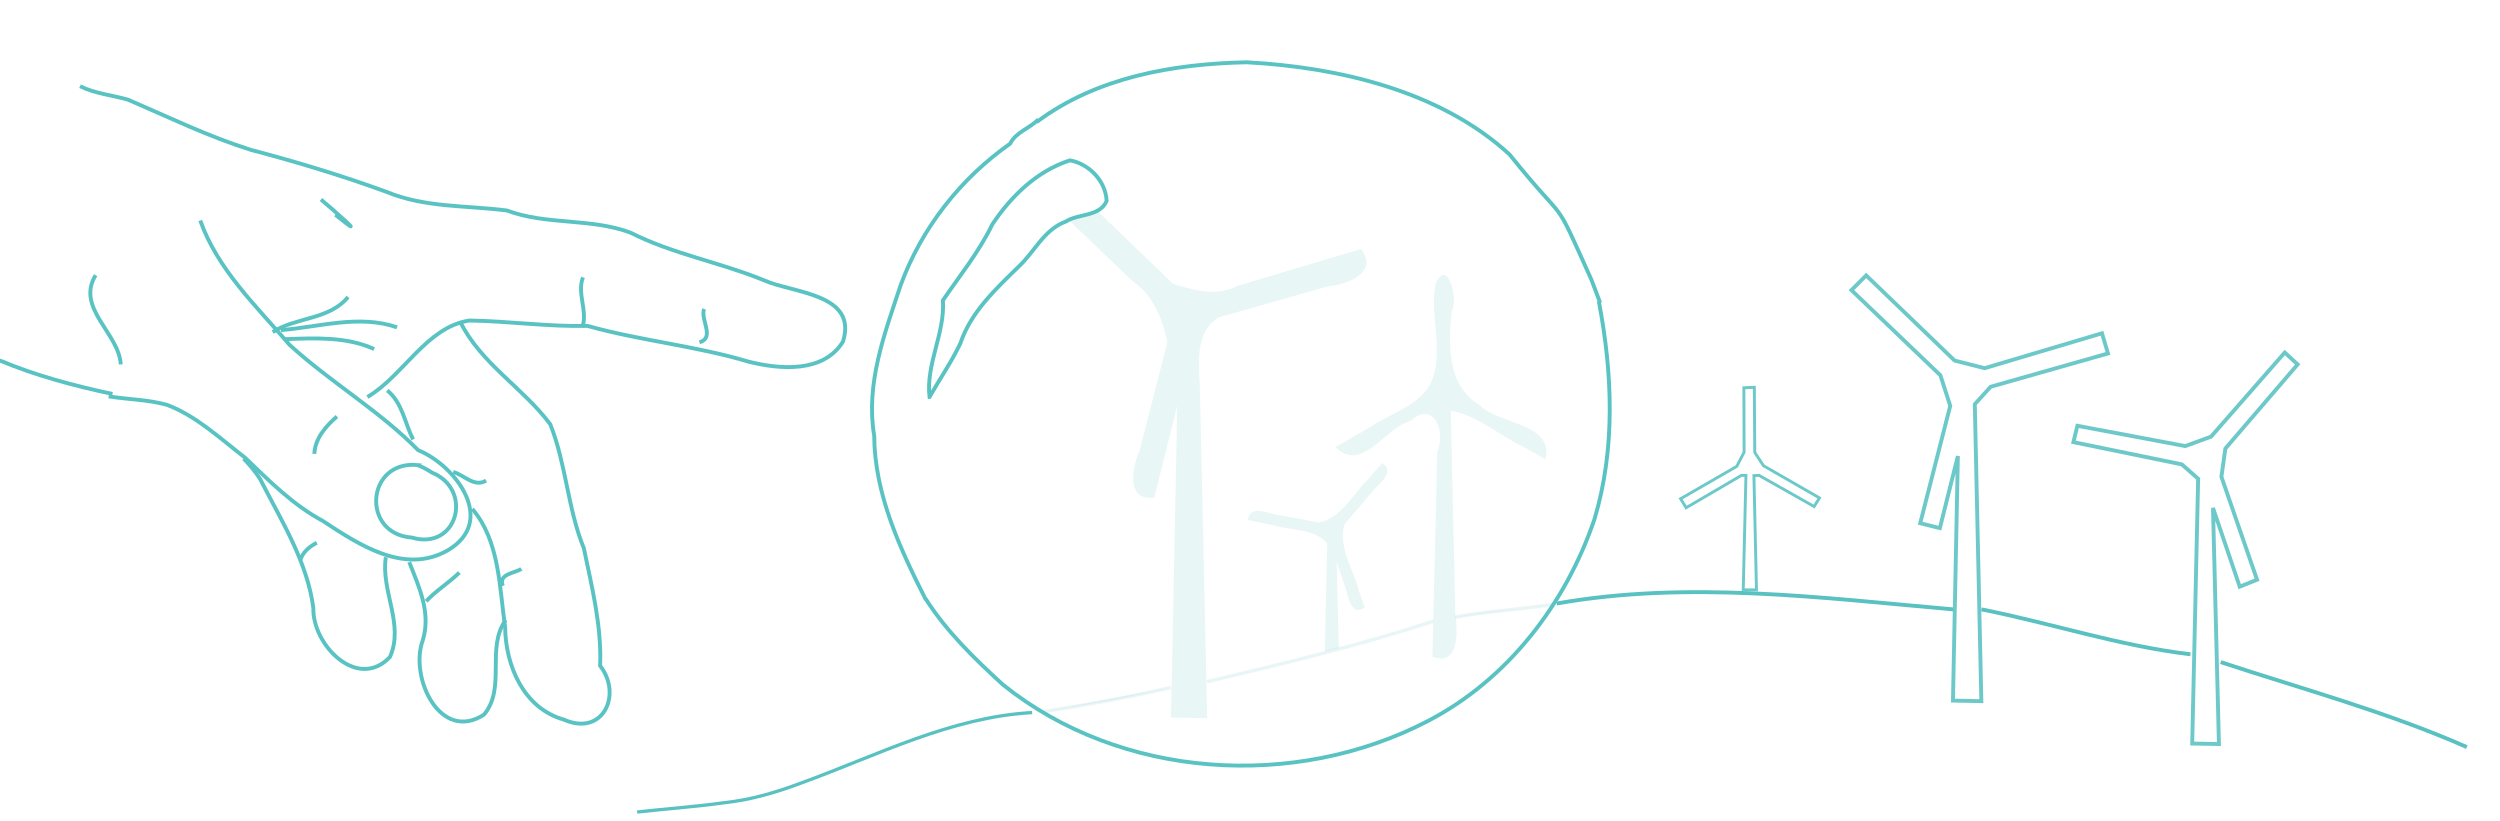
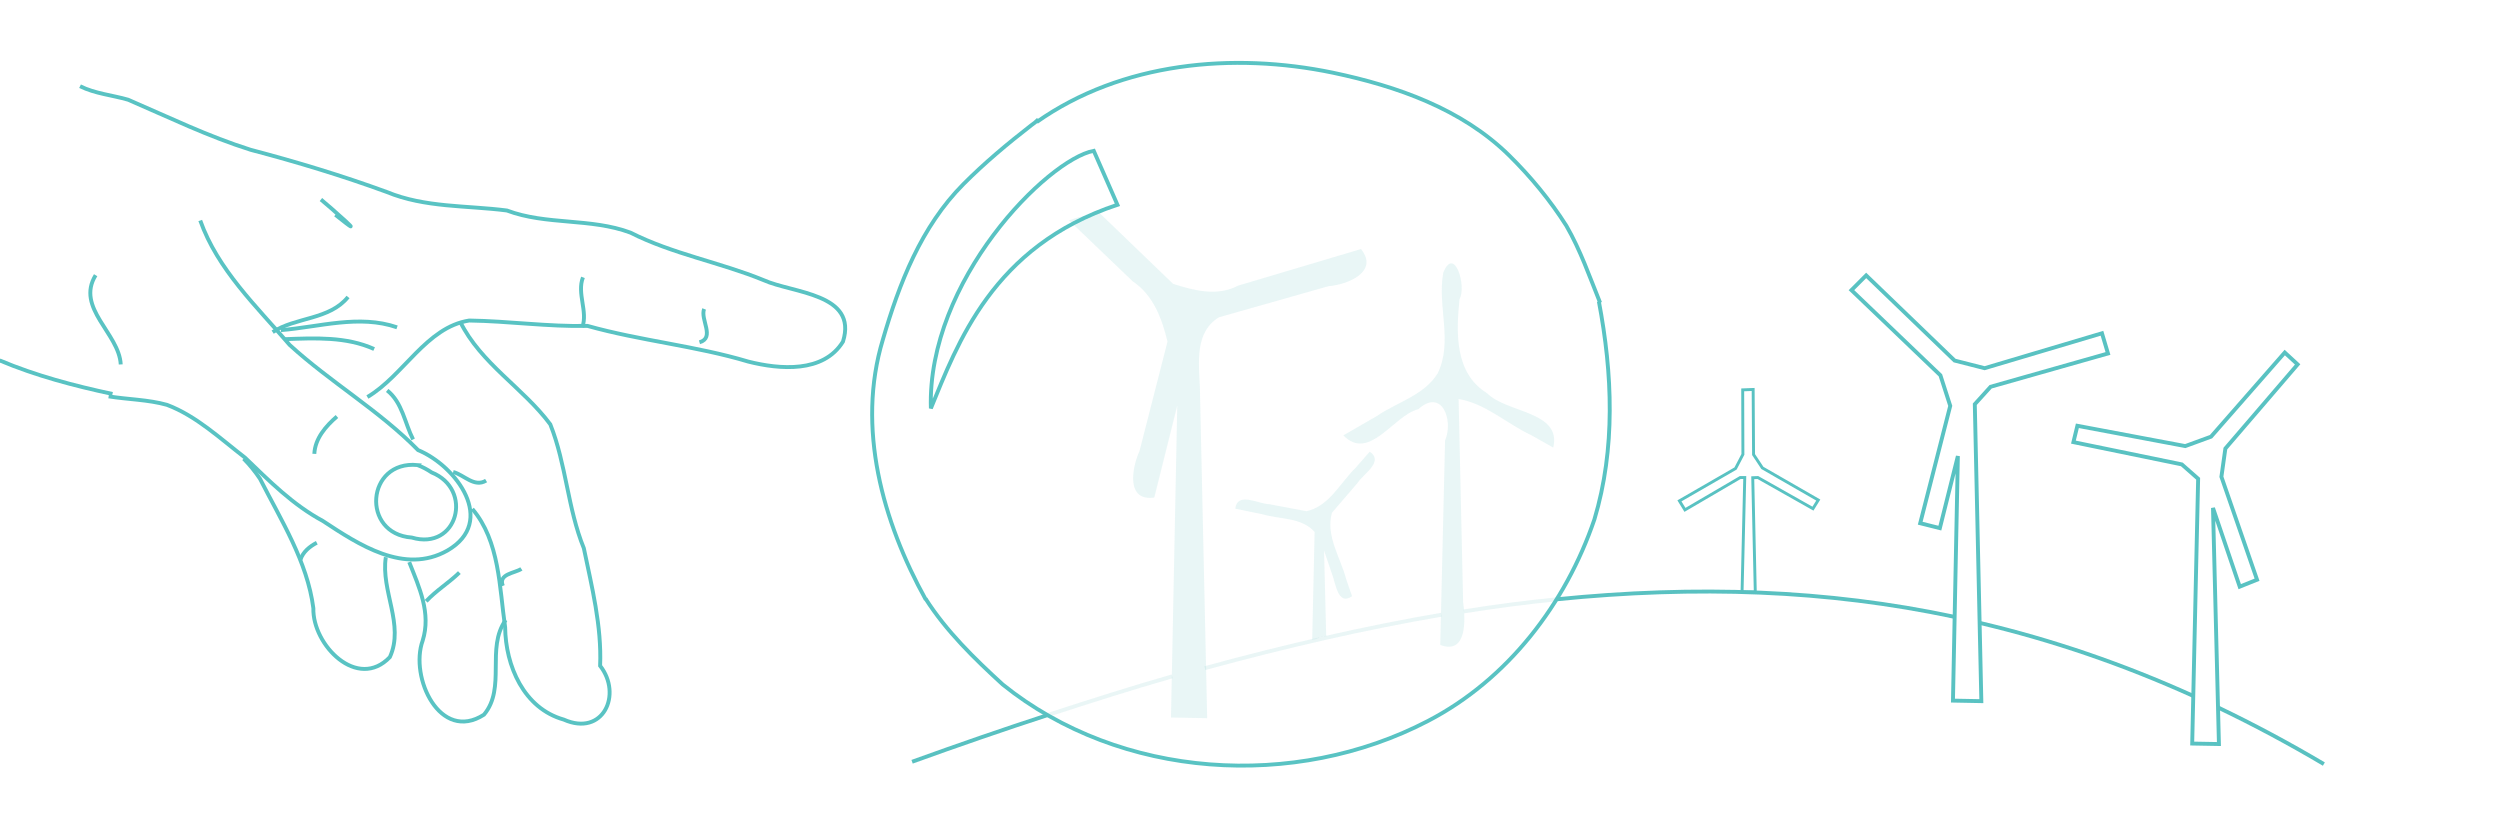
<svg xmlns="http://www.w3.org/2000/svg" viewBox="0 0 1280 420" height="420" width="1280" version="1.1" id="svg4190">
  <defs id="defs4194" />
  <g style="stroke-width:2;stroke-miterlimit:4;stroke-dasharray:none" id="g6251">
    <path style="fill:none;fill-rule:evenodd;stroke:#59c3c3;stroke-width:2;stroke-linecap:butt;stroke-linejoin:miter;stroke-opacity:1;stroke-miterlimit:4;stroke-dasharray:none" d="m 188.106,203.276 c 18.576,-10.986 30.134,-35.735 52.141,-39.169 20.187,0.288 40.415,3.227 60.526,2.746 27.147,7.623 55.373,10.197 82.367,18.286 16.053,4.045 38.498,5.974 48.468,-10.242 7.7,-24.719 -25.718,-24.724 -40.661,-31.474 -22.374,-9.153 -46.539,-13.361 -68.157,-24.316 -20.407,-7.6 -42.988,-3.724 -63.251,-11.327 -20.581,-2.651 -41.862,-1.383 -61.467,-9.468 C 175.185,89.947 151.9,82.898 128.36,76.709 106.763,69.924 86.31,59.982 65.635,51.069 57.44,48.691 48.712,47.975 40.983,44.135" id="path4222" />
    <path style="fill:none;fill-rule:evenodd;stroke:#59c3c3;stroke-width:2;stroke-linecap:butt;stroke-linejoin:miter;stroke-opacity:1;stroke-miterlimit:4;stroke-dasharray:none" d="m 235.606,164.698 c 10.549,21.415 32.328,33.959 46.148,52.572 8.145,20.451 8.875,43.034 17.169,63.428 4.1,19.818 9.185,39.783 8.339,60.182 11.522,14.75 1.478,36.471 -18.628,27.544 -20.498,-5.764 -29.791,-27.562 -30.005,-47.263 -2.96,-20.382 -2.782,-44.144 -16.793,-60.574" id="path4224" />
    <path style="fill:none;fill-rule:evenodd;stroke:#59c3c3;stroke-width:2;stroke-linecap:butt;stroke-linejoin:miter;stroke-opacity:1;stroke-miterlimit:4;stroke-dasharray:none" d="m 198.236,199.903 c 7.805,6.196 8.974,16.721 13.275,25.091" id="path4226" />
    <path style="fill:none;fill-rule:evenodd;stroke:#59c3c3;stroke-width:2;stroke-linecap:butt;stroke-linejoin:miter;stroke-opacity:1;stroke-miterlimit:4;stroke-dasharray:none" d="m 102.522,112.883 c 8.886,25.127 28.819,43.979 45.785,63.724 20.915,19.157 45.842,33.517 65.73,53.834 19.673,8.141 40.594,36.615 15.04,51.423 -22.078,12.527 -45.504,-3.107 -63.809,-15.158 -15.417,-8.301 -27.369,-20.438 -39.824,-32.402 -12.674,-9.743 -24.878,-21.328 -39.951,-27.02 -9.742,-2.714 -19.938,-2.739 -29.869,-4.345" id="path4228" />
    <path style="fill:none;fill-rule:evenodd;stroke:#59c3c3;stroke-width:2;stroke-linecap:butt;stroke-linejoin:miter;stroke-opacity:1;stroke-miterlimit:4;stroke-dasharray:none" d="m 213.799,238.104 c -26.284,-2.507 -29.125,35.203 -2.988,37.122 23.545,6.939 31.802,-24.694 10.171,-33.349 -2.245,-1.518 -4.657,-2.791 -7.184,-3.772 z" id="path4230" />
    <path style="fill:none;fill-rule:evenodd;stroke:#59c3c3;stroke-width:2;stroke-linecap:butt;stroke-linejoin:miter;stroke-opacity:1;stroke-miterlimit:4;stroke-dasharray:none" d="m 172.504,213.252 c -5.664,4.915 -11.206,11.237 -11.563,19.12" id="path4232" />
    <path style="fill:none;fill-rule:evenodd;stroke:#59c3c3;stroke-width:2;stroke-linecap:butt;stroke-linejoin:miter;stroke-opacity:1;stroke-miterlimit:4;stroke-dasharray:none" d="m 197.545,285.292 c -2.674,17.143 9.649,34.564 2.067,51.141 -16.502,17.349 -39.651,-6.122 -39.172,-25.023 -3.129,-24.044 -16.57,-45.078 -27.319,-66.275 -2.47,-3.675 -5.247,-7.153 -8.382,-10.285" id="path4234" />
    <path style="fill:none;fill-rule:evenodd;stroke:#59c3c3;stroke-width:2;stroke-linecap:butt;stroke-linejoin:miter;stroke-opacity:1;stroke-miterlimit:4;stroke-dasharray:none" d="m 258.898,317.445 c -10.238,14.411 0.412,34.734 -11.105,48.462 -22.48,14.472 -38.166,-19.065 -31.4,-37.865 4.446,-14.169 -1.779,-27.327 -6.871,-40.233" id="path4236" />
    <path style="fill:none;fill-rule:evenodd;stroke:#59c3c3;stroke-width:2;stroke-linecap:butt;stroke-linejoin:miter;stroke-opacity:1;stroke-miterlimit:4;stroke-dasharray:none" d="m 235.198,293.164 c -5.375,5.234 -11.885,9.173 -17.008,14.682" id="path4238" />
    <path style="fill:none;fill-rule:evenodd;stroke:#59c3c3;stroke-width:2;stroke-linecap:butt;stroke-linejoin:miter;stroke-opacity:1;stroke-miterlimit:4;stroke-dasharray:none" d="m 162.195,277.887 c -3.605,1.863 -7.069,4.674 -8.367,8.675" id="path4240" />
    <path style="fill:none;fill-rule:evenodd;stroke:#59c3c3;stroke-width:2;stroke-linecap:butt;stroke-linejoin:miter;stroke-opacity:1;stroke-miterlimit:4;stroke-dasharray:none" d="m 257.471,299.976 c -2.564,-6.159 6.188,-6.501 9.465,-8.71" id="path4242" />
    <path style="fill:none;fill-rule:evenodd;stroke:#59c3c3;stroke-width:2;stroke-linecap:butt;stroke-linejoin:miter;stroke-opacity:1;stroke-miterlimit:4;stroke-dasharray:none" d="m 232.03,241.663 c 5.563,1.416 10.762,8.098 16.849,4.396" id="path4244" />
    <path style="fill:none;fill-rule:evenodd;stroke:#59c3c3;stroke-width:2;stroke-linecap:butt;stroke-linejoin:miter;stroke-opacity:1;stroke-miterlimit:4;stroke-dasharray:none" d="m 178.191,152.054 c -9.454,11.782 -26.922,10.252 -38.588,17.994" id="path4246" />
    <path style="fill:none;fill-rule:evenodd;stroke:#59c3c3;stroke-width:2;stroke-linecap:butt;stroke-linejoin:miter;stroke-opacity:1;stroke-miterlimit:4;stroke-dasharray:none" d="m 203.291,167.598 c -19.46,-6.705 -39.827,-0.162 -59.47,1.423" id="path4248" />
    <path style="fill:none;fill-rule:evenodd;stroke:#59c3c3;stroke-width:2;stroke-linecap:butt;stroke-linejoin:miter;stroke-opacity:1;stroke-miterlimit:4;stroke-dasharray:none" d="M 191.558,178.706 C 177.295,172.274 161.226,173.087 145.98,173.651" id="path4250" />
    <path style="fill:none;fill-rule:evenodd;stroke:#59c3c3;stroke-width:2;stroke-linecap:butt;stroke-linejoin:miter;stroke-opacity:1;stroke-miterlimit:4;stroke-dasharray:none" d="m 360.506,158.178 c -2.106,5.324 5.781,14.721 -2.371,17.079" id="path4252" />
    <path style="fill:none;fill-rule:evenodd;stroke:#59c3c3;stroke-width:2;stroke-linecap:butt;stroke-linejoin:miter;stroke-opacity:1;stroke-miterlimit:4;stroke-dasharray:none" d="m 298.47,142.007 c -3.184,8.294 2.592,17.387 -0.316,25.516" id="path4254" />
    <path style="fill:none;fill-rule:evenodd;stroke:#59c3c3;stroke-width:2;stroke-linecap:butt;stroke-linejoin:miter;stroke-opacity:1;stroke-miterlimit:4;stroke-dasharray:none" d="m 164.316,102.149 c 3.645,2.894 27.313,23.779 7.406,7.822" id="path4256" />
    <path style="fill:none;fill-rule:evenodd;stroke:#59c3c3;stroke-width:2;stroke-linecap:butt;stroke-linejoin:miter;stroke-opacity:1;stroke-miterlimit:4;stroke-dasharray:none" d="m 48.967,140.904 c -10.34,16.819 12.038,29.746 12.848,45.686" id="path4258" />
    <path style="fill:none;fill-rule:evenodd;stroke:#59c3c3;stroke-width:2;stroke-linecap:butt;stroke-linejoin:miter;stroke-opacity:1;stroke-miterlimit:4;stroke-dasharray:none" d="M 57.591,201.713 C 37.916,197.503 18.348,192.352 -0.227,184.514" id="path4262" />
  </g>
  <rect y="133.938" x="-407.181" height="61.188" width="190.362" id="rect5289-6" style="fill:#a2faa3;fill-opacity:1;fill-rule:evenodd;stroke:none;stroke-width:4.05;stroke-miterlimit:4;stroke-dasharray:none;stroke-opacity:1" />
  <rect y="201.406" x="-407.181" height="61.188" width="190.362" id="rect5289-6-7" style="fill:#88a0a8;fill-opacity:1;fill-rule:evenodd;stroke:none;stroke-width:4.05;stroke-miterlimit:4;stroke-dasharray:none;stroke-opacity:1" />
  <rect y="268.875" x="-407.181" height="61.188" width="190.362" id="rect5289-6-7-5" style="fill:#595358;fill-opacity:1;fill-rule:evenodd;stroke:none;stroke-width:4.05;stroke-miterlimit:4;stroke-dasharray:none;stroke-opacity:1" />
  <rect y="336.343" x="-407.181" height="61.188" width="190.362" id="rect5289-6-7-5-3" style="fill:#857f74;fill-opacity:1;fill-rule:evenodd;stroke:none;stroke-width:4.05;stroke-miterlimit:4;stroke-dasharray:none;stroke-opacity:1" />
  <rect y="66.469" x="-407.181" height="61.188" width="190.362" id="rect5289-6-7-5-3-3" style="fill:#59c3c3;fill-opacity:1;fill-rule:evenodd;stroke:none;stroke-width:4.05;stroke-miterlimit:4;stroke-dasharray:none;stroke-opacity:1" />
-   <g style="stroke-width:2;stroke-miterlimit:4;stroke-dasharray:none" id="g6297">
-     <path style="fill:none;fill-rule:evenodd;stroke:#59c3c3;stroke-width:2;stroke-linecap:butt;stroke-linejoin:miter;stroke-miterlimit:4;stroke-dasharray:none;stroke-opacity:1" d="m 530.75,62.5 c 30.716,-23.029 70.068,-29.839 107.592,-30.612 47.381,2.574 99.259,14.77 134.57,47.23 31.358,39.057 21.048,17.727 41.856,64.03 1.543,3.932 2.983,7.903 4.481,11.853" id="path5735" />
-     <path style="fill:none;fill-rule:evenodd;stroke:#59c3c3;stroke-width:2;stroke-linecap:butt;stroke-linejoin:miter;stroke-miterlimit:4;stroke-dasharray:none;stroke-opacity:1" d="m 818.625,154.375 c 6.998,36.819 8.591,75.363 -2.3,111.603 -14.699,43.167 -44.328,81.908 -85.208,103.154 C 663.009,404.637 573.769,399.091 513.402,350.47 498.855,337.157 484.53,323.229 473.875,306.5" id="path5737" />
-     <path style="fill:none;fill-rule:evenodd;stroke:#59c3c3;stroke-width:2;stroke-linecap:butt;stroke-linejoin:miter;stroke-miterlimit:4;stroke-dasharray:none;stroke-opacity:1" d="m 474,307 c -13.252,-26.241 -26.198,-53.971 -26.419,-83.952 -4.456,-26.612 5.311,-52.166 13.533,-76.966 10.671,-29.239 30.648,-54.668 56.092,-72.544 2.99,-6.003 10.056,-7.765 14.419,-12.412" id="path5739" />
-     <path style="fill:none;fill-rule:evenodd;stroke:#59c3c3;stroke-width:2;stroke-linecap:butt;stroke-linejoin:miter;stroke-miterlimit:4;stroke-dasharray:none;stroke-opacity:1" d="m 475.904,203.241 c -1.908,-16.955 7.973,-32.576 6.884,-49.484 8.702,-12.75 18.532,-24.849 25.248,-38.826 9.606,-14.473 22.911,-27.418 39.76,-32.825 9.887,1.781 18.352,10.625 18.802,20.808 -3.638,8.18 -14.361,6.305 -20.937,10.536 -11.146,4.098 -15.878,15.371 -24.021,22.969 -11.791,11.542 -24.504,23.259 -29.923,39.342 -4.522,9.575 -10.603,18.286 -15.811,27.479 z" id="path5767" />
-   </g>
-   <path id="path6015" d="m 791.265,235.171 c 4.448,-18.745 -23.885,-17.625 -33.879,-27.847 -16.724,-10.213 -15.837,-31.277 -14.104,-48.215 3.726,-6.497 -2.627,-27.614 -8.314,-13.528 -3.219,16.999 5.122,35.373 -2.913,51.633 -6.994,11.254 -20.658,14.631 -31.111,21.801 -5.718,3.297 -11.435,6.594 -17.153,9.891 13.343,13.667 25.612,-10.196 38.407,-13.408 12.223,-11.028 18.102,6.082 13.673,15.973 -0.822,34.914 -1.643,69.829 -2.465,104.743 13.931,5.231 12.898,-13.38 11.706,-22.112 -0.77,-34.608 -1.54,-69.215 -2.31,-103.823 13.944,2.364 24.614,12.658 37.169,18.509 3.764,2.127 7.528,4.254 11.292,6.381 z" style="fill:#59c1c1;fill-opacity:0.129;fill-rule:evenodd;stroke:none;stroke-width:0.466px;stroke-linecap:butt;stroke-linejoin:miter;stroke-opacity:1" />
+   <path id="path5735" d="M 530.75,62.5 C 574.37,31.794 631.287,26.599 682.441,37.224 c 32.714,6.893 65.96,18.458 90.275,42.385 11,10.873 20.985,22.918 29.253,35.978 7.198,12.461 11.914,26.118 17.281,39.413" style="fill:none;fill-rule:evenodd;stroke:#59c3c3;stroke-width:2;stroke-linecap:butt;stroke-linejoin:miter;stroke-miterlimit:4;stroke-dasharray:none;stroke-opacity:1" />
+   <path id="path5737" d="m 818.625,154.375 c 6.998,36.819 8.591,75.363 -2.3,111.603 -14.699,43.167 -44.328,81.908 -85.208,103.154 C 663.009,404.637 573.769,399.091 513.402,350.47 498.855,337.157 484.53,323.229 473.875,306.5" style="fill:none;fill-rule:evenodd;stroke:#59c3c3;stroke-width:2;stroke-linecap:butt;stroke-linejoin:miter;stroke-miterlimit:4;stroke-dasharray:none;stroke-opacity:1" />
+   <path id="path5739" d="m 474,307 c -22.099,-39.916 -35.586,-88.004 -22.008,-133.01 8.387,-28.877 19.665,-57.969 41.26,-79.696 10.878,-10.936 22.684,-20.785 34.702,-30.115 l 1.924,-1.435 1.747,-1.619" style="fill:none;fill-rule:evenodd;stroke:#59c3c3;stroke-width:2;stroke-linecap:butt;stroke-linejoin:miter;stroke-miterlimit:4;stroke-dasharray:none;stroke-opacity:1" />
+   <path id="path6015" d="m 795.265,229.171 c 4.448,-18.745 -23.885,-17.625 -33.879,-27.847 -16.724,-10.213 -15.837,-31.277 -14.104,-48.215 3.726,-6.497 -2.627,-27.614 -8.314,-13.528 -3.219,16.999 5.122,35.373 -2.913,51.633 -6.994,11.254 -20.658,14.631 -31.111,21.801 -5.718,3.297 -11.435,6.594 -17.153,9.891 13.343,13.667 25.612,-10.196 38.407,-13.408 12.223,-11.028 18.102,6.082 13.673,15.973 -0.822,34.914 -1.643,69.829 -2.465,104.743 13.931,5.231 12.898,-13.38 11.706,-22.112 -0.77,-34.608 -1.54,-69.215 -2.31,-103.823 13.944,2.364 24.614,12.658 37.169,18.509 3.764,2.127 7.528,4.254 11.292,6.381 z" style="fill:#59c1c1;fill-opacity:0.129;fill-rule:evenodd;stroke:none;stroke-width:0.466px;stroke-linecap:butt;stroke-linejoin:miter;stroke-opacity:1" />
  <path id="path6017" d="m 536.168,100.5 c -0.013,0.056 -0.021,0.112 -0.035,0.168 -0.006,0.023 -0.017,0.045 -0.023,0.068 0.07,0.13 0.078,0.011 0.059,-0.236 z m 7.863,7.203 c -0.109,0.037 -0.218,0.072 -0.326,0.109 0.044,0.044 0.09,0.085 0.135,0.129 0.026,-0.012 0.062,-0.029 0.082,-0.037 0.041,-0.063 0.078,-0.128 0.111,-0.193 -5.1e-4,-0.002 -10e-4,-0.005 -0.002,-0.008 z m 17.986,0.459 c -0.124,0.046 -0.247,0.094 -0.375,0.129 -0.772,0.209 -1.133,0.213 -1.848,0.463 -0.617,0.215 -1.172,0.586 -1.729,0.918 -1.035,0.759 -1.993,0.74 -3.146,0.951 -0.542,0.099 -1.071,0.264 -1.611,0.375 -1.796,0.588 0.685,-0.18 -1.369,0.295 -0.079,0.018 -0.129,0.105 -0.207,0.129 -0.325,0.1 -0.666,0.15 -0.994,0.24 -0.749,0.205 -0.724,0.223 -1.395,0.525 -0.506,0.192 -1.044,0.297 -1.551,0.488 -0.144,0.054 -0.279,0.133 -0.422,0.189 l 32.562,31.162 c 10.514,6.978 14.994,19.11 17.83,30.885 l -14.316,55.963 c -3.85,8.455 -7.168,25.968 7.545,23.867 l 11.762,-47.043 -3.207,159.662 18.531,0.355 -3.736,-169.416 c -0.483,-12.499 -2.787,-28.226 9.795,-35.863 l 56.111,-15.92 c 9.57,-0.735 25.988,-7.298 16.592,-19.006 l -62.988,18.75 c -10.54,5.632 -22.538,2.503 -33.236,-0.932 l -38.598,-37.168 z" style="fill:#59c1c1;fill-opacity:0.129;fill-rule:evenodd;stroke:none;stroke-width:0.713px;stroke-linecap:butt;stroke-linejoin:miter;stroke-opacity:1" />
-   <path id="path6019" d="m 707.742,237.074 -7.301,8.33 c -7.947,7.759 -13.393,19.6 -25.1,22.137 l -18.996,-3.572 c -5.582,-0.127 -16.319,-6.616 -17.436,2.283 l 13.861,2.848 c 8.978,2.702 20.052,1.476 26.762,9.08 l -1.25,55.646 c 0.014,-0.005 0.028,-0.01 0.043,-0.014 0.024,-0.006 0.049,-0.011 0.074,-0.012 0.023,-10e-4 -0.003,0.024 0.029,0.004 0.026,-0.016 0.046,-0.037 0.072,-0.053 0.002,-10e-4 0.003,0.004 0.004,0.006 0.02,-0.019 0.041,-0.036 0.061,-0.055 0.007,-0.003 0.015,-0.006 0.021,-0.012 0.029,-0.025 0.054,-0.055 0.084,-0.078 0.06,-0.047 0.152,-0.079 0.221,-0.111 0.025,-0.007 0.049,-0.014 0.074,-0.021 0.015,-0.003 0.03,-0.004 0.045,-0.008 0.091,-0.025 0.181,-0.061 0.275,-0.072 0.029,-0.005 0.059,-0.011 0.088,-0.014 0.039,-0.004 0.029,0.008 0.066,-0.004 0.064,-0.02 0.127,-0.052 0.193,-0.065 0.058,-0.008 0.166,-0.023 0.217,-0.027 0.035,-0.003 0.072,-10e-4 0.107,-0.004 0.062,-0.005 0.088,-0.018 0.152,-0.029 0.016,-0.003 0.033,-0.003 0.049,-0.004 0.029,-0.005 0.129,-0.021 0.148,-0.023 0.013,-10e-4 0.026,0.001 0.039,0 0.054,-0.003 0.102,-0.028 0.154,-0.037 0.026,-0.011 0.052,-0.022 0.078,-0.031 0.022,-0.008 0.044,-0.013 0.066,-0.019 0.014,-0.003 0.028,-0.005 0.041,-0.01 0.063,-0.022 0.121,-0.055 0.188,-0.066 0.028,-0.011 0.057,-0.024 0.086,-0.033 0.175,-0.058 0.003,0.002 0.115,-0.025 0.064,-0.016 0.127,-0.037 0.186,-0.066 0.122,-0.039 0.25,-0.078 0.379,-0.08 0.105,-0.028 -0.037,0.013 0.125,-0.047 0.082,-0.03 0.17,-0.041 0.254,-0.06 0.024,-0.007 0.05,-0.014 0.074,-0.019 0.014,-0.003 0.028,-0.004 0.041,-0.008 0.071,-0.02 0.14,-0.053 0.211,-0.072 0.026,-0.007 0.051,-0.009 0.078,-0.014 0.062,10e-4 0.106,-0.024 0.166,-0.043 0.055,-0.017 0.102,-0.013 0.15,-0.045 0.058,-0.03 0.084,-0.047 0.158,-0.068 0.009,-0.003 0.02,0.003 0.029,0.002 0.066,-0.006 0.117,-0.053 0.182,-0.065 0.048,-0.014 0.093,-0.037 0.141,-0.051 0.083,-0.024 0.172,-0.009 0.25,-0.055 0.051,-0.01 0.109,-0.023 0.16,-0.027 0.015,-0.001 0.03,0.002 0.045,0.002 0.063,-1e-5 0.122,-0.022 0.184,-0.035 0.072,-0.007 0.143,-0.022 0.215,-0.025 0.026,-10e-4 0.045,0.008 0.07,0.004 0.015,-0.002 0.03,-0.007 0.045,-0.012 0.028,-0.011 0.055,-0.025 0.084,-0.035 0.143,-0.049 0.021,-0.001 0.119,-0.025 0.063,-0.015 0.126,-0.036 0.186,-0.062 0.036,-0.011 0.075,-0.018 0.111,-0.031 0.027,-0.01 0.051,-0.023 0.078,-0.033 0.064,-0.024 0.134,-0.029 0.195,-0.061 0.056,-0.015 0.098,-0.029 0.158,-0.035 0.018,-0.002 0.038,0.002 0.057,0.002 0.075,0.002 0.15,0.002 0.225,-0.006 0.015,-0.002 0.018,-0.002 0.029,-0.004 0.007,-0.003 0.013,-0.007 0.019,-0.01 l -1.111,-44.23 3.9,11.488 c 1.984,4.611 2.943,17.151 10.445,11.885 l -2.984,-8.619 c -2.898,-11.194 -10.653,-22.151 -7.332,-34.098 l 13.156,-15.32 c 2.944,-4.573 13.725,-10.985 6.188,-15.953 z" style="fill:#59c1c1;fill-opacity:0.129;fill-rule:evenodd;stroke:none;stroke-width:0.512px;stroke-linecap:butt;stroke-linejoin:miter;stroke-opacity:1" />
-   <path id="path6015-7" d="M 898.217 198.314 L 892.869 198.523 L 892.975 231.553 L 889.199 238.787 L 860.469 255.354 L 863.301 259.969 L 891.611 243.4 L 893.918 243.4 L 892.539 302 L 899.309 302 L 898.008 243.506 L 900.629 243.4 L 928.834 259.338 L 931.561 254.936 L 902.936 238.473 L 898.428 231.658 L 898.217 198.314 z " style="fill:none;fill-opacity:1;fill-rule:evenodd;stroke:#59c2c2;stroke-width:1.5;stroke-linecap:butt;stroke-linejoin:miter;stroke-opacity:0.878;stroke-miterlimit:4;stroke-dasharray:none" />
-   <path id="path6017-5" d="m 947.936,148.554 7.545,-7.546 45.273,43.596 15.371,3.913 60.085,-17.886 3.074,10.34 -60.085,17.047 -8.104,8.943 3.353,152.029 -14.532,-0.279 2.515,-125.2 -9.222,36.889 -10.06,-2.515 15.37,-60.085 -5.03,-15.65 z" style="fill:none;fill-opacity:1;fill-rule:evenodd;stroke:#59c2c2;stroke-width:2;stroke-linecap:butt;stroke-linejoin:miter;stroke-opacity:0.878;stroke-miterlimit:4;stroke-dasharray:none" />
-   <path id="path6019-3" d="m 1061.588,226.366 2.027,-8.363 55.245,10.39 13.178,-4.815 37.759,-43.081 6.589,6.082 -36.998,43.081 -2.027,14.445 18.246,52.71 -8.87,3.548 -13.684,-40.293 3.041,120.879 -13.684,-0.253 3.041,-135.577 -8.363,-7.349 z" style="fill:none;fill-opacity:1;fill-rule:evenodd;stroke:#59c2c2;stroke-width:2;stroke-linecap:butt;stroke-linejoin:miter;stroke-opacity:0.878;stroke-miterlimit:4;stroke-dasharray:none" />
-   <path id="path6166" d="m 794.5,309.5 c -16.438,2.641 -33.138,3.347 -49.5,6.5" style="fill:#58bfbf;fill-opacity:0.125;fill-rule:evenodd;stroke:#58bfbf;stroke-width:1.8;stroke-linecap:butt;stroke-linejoin:miter;stroke-miterlimit:4;stroke-dasharray:none;stroke-opacity:0.125" />
-   <path id="path6168" d="m 734,318 c -38.07,12.438 -77.029,21.881 -116,31" style="fill:none;fill-opacity:0.125;fill-rule:evenodd;stroke:#58bfbf;stroke-width:1.8;stroke-linecap:butt;stroke-linejoin:miter;stroke-miterlimit:4;stroke-dasharray:none;stroke-opacity:0.125" />
-   <path id="path6170" d="m 599.5,352 c -21.811,5.102 -43.882,9.004 -66,12.5" style="fill:#58bfbf;fill-opacity:0.125;fill-rule:evenodd;stroke:#58bfbf;stroke-width:1.8;stroke-linecap:butt;stroke-linejoin:miter;stroke-miterlimit:4;stroke-dasharray:none;stroke-opacity:0.125" />
-   <path id="path6228" d="m 528.455,364.846 c -41.775,2.302 -79.507,22.002 -118.145,36.012 -12.654,4.764 -25.668,8.642 -39.154,10.09 -14.924,2.082 -29.963,3.143 -44.934,4.809" style="fill:none;fill-rule:evenodd;stroke:#59c1c1;stroke-width:1.7;stroke-linecap:butt;stroke-linejoin:miter;stroke-miterlimit:4;stroke-dasharray:none;stroke-opacity:1" />
+   <path style="fill:#59c1c1;fill-opacity:0.129;fill-rule:evenodd;stroke:none;stroke-width:0.512px;stroke-linecap:butt;stroke-linejoin:miter;stroke-opacity:1" d="m 701.293,231.266 -7.301,8.33 c -7.947,7.759 -13.393,19.6 -25.1,22.137 l -18.996,-3.572 c -5.582,-0.127 -16.319,-6.616 -17.436,2.283 l 13.861,2.848 c 8.978,2.702 20.052,1.476 26.762,9.08 l -1.24,55.246 c 0.005,-0.007 0.009,-0.014 0.014,-0.021 0.065,-0.011 0.016,-0.002 0.053,-0.008 0.004,-0.002 0.007,-0.003 0.012,-0.006 0.005,-0.009 0.018,-0.033 0.019,-0.035 0.04,-0.027 0.072,-0.072 0.119,-0.082 0.006,-0.001 0.018,-0.003 0.025,-0.004 0.03,-0.006 0.127,-0.05 0.189,-0.078 0.011,0.001 0.059,0.007 0.105,0.016 0.006,0.001 0.008,6.7e-4 0.014,0.002 0.038,8.5e-4 0.076,-5.7e-4 0.117,0.002 0.013,9e-4 -0.027,-0.004 -0.039,-0.008 -0.007,-0.003 0.014,2e-5 0.021,0 0.035,-5.4e-4 0.069,-1.1e-4 0.104,0 0.01,-0.007 0.02,-0.027 0.029,-0.031 0.068,-0.033 0.097,-0.03 0.131,-0.031 0.007,-0.008 0.014,-0.008 0.021,-0.012 0.02,-0.018 0.047,-0.034 0.08,-0.043 0.081,-0.088 0.16,-0.143 0.148,-0.045 -0.011,0.01 0.055,-0.003 0.113,-0.008 0.041,-6.9e-4 0.08,-0.012 0.117,-0.01 0.034,-5.5e-4 0.066,-0.002 0.1,-0.002 0.054,3.5e-4 0.054,3.2e-4 0.092,0 0.018,-1e-5 0.037,-1e-5 0.055,0 0.056,-0.061 0.126,-0.099 0.207,-0.113 0.029,-0.017 0.049,-0.013 0.068,-0.004 0.032,-0.028 0.065,-0.053 0.098,-0.08 -0.049,-0.015 0.036,0.004 0.117,0.027 -0.062,-0.025 -0.126,0.014 -0.182,0.033 0.104,-0.05 0.181,-0.046 0.283,-0.045 0.032,-4.8e-4 0.064,-1.1e-4 0.096,0 0.044,-0.027 0.088,-0.05 0.139,-0.061 0.056,-0.069 0.107,-0.11 0.158,-0.135 0.004,-0.005 0.005,-0.011 0.01,-0.016 0.017,-0.017 0.033,-0.015 0.066,-0.027 0.047,-0.054 0.096,-0.082 0.209,-0.07 0.012,0.001 0.024,0.006 0.035,0.01 0.049,-0.006 0.098,-0.004 0.146,-0.002 0.032,-0.001 0.066,-0.002 0.098,-0.002 0.01,10e-6 0.019,10e-6 0.029,0 0.032,-0.037 0.082,-0.058 0.15,-0.066 0.116,-0.142 0.258,-0.232 0.439,-0.291 -0.011,-0.031 -0.062,0.042 -0.064,0.019 -0.002,-0.02 0.018,-0.038 0.031,-0.053 0.04,-0.044 0.076,-0.095 0.129,-0.123 0.087,-0.047 0.337,-0.081 0.152,-0.053 0.039,-0.036 0.19,-0.037 0.244,-0.035 0.047,-0.003 0.094,-0.003 0.141,-0.004 0.041,-7.3e-4 0.081,-6e-5 0.121,0 0.038,3e-5 0.075,0 0.113,0 l 0.1,0 0.148,0 c 0.031,0 0.063,0.005 0.094,0 0.051,-0.008 -0.012,-0.021 0.01,-0.035 0.106,-0.069 0.233,-0.111 0.352,-0.152 -0.015,0.005 -0.059,0.026 -0.047,0.016 0.078,-0.069 0.143,-0.054 0.244,-0.084 0.014,-0.004 -0.056,0.004 -0.043,-0.002 0.038,-0.016 0.077,-0.029 0.115,-0.045 0.048,-0.01 0.093,10e-4 0.139,0.006 0.008,-0.002 0.02,-0.004 0.041,-0.006 0.04,-0.002 0.081,3.8e-4 0.121,0 0.043,-2.6e-4 0.086,10e-6 0.129,0 0.036,-3e-5 0.072,-1e-5 0.107,0 0.069,6e-5 0.106,-9.4e-4 0.131,0.004 0.038,-0.005 0.101,-0.004 0.191,-0.004 -0.016,-0.002 -0.053,0.008 -0.047,-0.006 0.009,-0.021 0.039,-0.02 0.061,-0.027 0.037,-0.013 0.078,-0.02 0.115,-0.033 0.003,-9.9e-4 -0.013,-0.005 -0.01,-0.006 0.071,-0.037 0.114,-0.038 0.184,-0.051 0.011,-0.007 0.019,-0.017 0.029,-0.025 0.19,-0.057 0.163,-0.052 0.133,-0.023 0.028,-0.006 0.055,-0.013 0.111,-0.006 0.017,0.002 0.039,-0.003 0.051,0.01 0.009,0.01 0.029,0.026 0.043,0.039 l -1.102,-43.809 3.9,11.488 c 1.984,4.611 2.943,17.151 10.445,11.885 l -2.984,-8.619 c -2.898,-11.194 -10.653,-22.151 -7.332,-34.098 l 13.156,-15.32 c 2.944,-4.573 13.725,-10.985 6.188,-15.953 z m -22.477,94.383 c -0.031,0.007 -0.047,0.021 -0.049,0.041 0.009,4.8e-4 0.018,9.5e-4 0.027,0.002 0.001,1.2e-4 0.003,-1.4e-4 0.004,0 6.5e-4,-0.02 0.006,-0.031 0.018,-0.043 z m -0.018,0.043 c -6.5e-4,0.02 0.025,0.043 0.062,0.068 0.015,-0.014 0.032,-0.028 0.045,-0.041 0.012,-0.011 -0.031,-0.01 -0.047,-0.014 -0.02,-0.006 -0.04,-0.011 -0.061,-0.014 z m 0.062,0.068 c -0.013,0.013 -0.027,0.022 -0.041,0.035 0.036,0.051 0.062,0.101 0.113,0.16 0.034,-0.026 0.066,-0.049 0.092,-0.055 l -0.002,-0.084 c -0.059,-0.019 -0.135,-0.038 -0.162,-0.057 z m 0.072,0.195 c -0.066,0.051 -0.117,0.106 -0.166,0.178 0.072,0.002 0.143,0.002 0.215,-0.006 0.015,-0.002 0.018,-0.002 0.029,-0.004 0.007,-0.003 0.013,-0.007 0.019,-0.01 l 0,-0.027 c -0.029,-0.043 -0.055,-0.082 -0.098,-0.131 z m -4.389,0.838 c -0.002,0.002 -0.006,0.007 -0.008,0.01 0.026,-0.013 0.031,-0.014 0.07,-0.037 0.02,-0.011 -0.031,0.015 -0.062,0.027 z m -0.008,0.01 c -0.025,0.012 -0.052,0.025 -0.068,0.033 -0.034,0.042 -0.052,0.094 -0.076,0.143 0,0 0.002,0.002 0.002,0.002 0.068,-0.076 0.106,-0.134 0.143,-0.178 z m -0.143,0.178 c 0.014,0.02 0.027,0.04 0.041,0.06 -10e-4,-0.043 -0.012,-0.06 -0.041,-0.06 z m -0.635,0.115 c -0.002,0.002 -0.005,0.004 -0.008,0.006 0.011,0 0.021,9.4e-4 0.031,0.002 -0.002,-0.003 -2.9e-4,-0.005 -0.002,-0.008 -0.004,-0.007 -0.015,0.003 -0.021,0 z m -0.008,0.006 c -0.021,1e-5 -0.04,-0.006 -0.06,-0.002 -0.013,0.008 -0.024,0.015 -0.037,0.023 5.7e-4,0.008 -0.011,0.03 -0.023,0.074 0,0 0,0.002 0,0.002 0.041,-0.032 0.082,-0.063 0.121,-0.098 z m -0.121,0.098 c -0.005,0.004 -0.009,0.008 -0.014,0.012 -0.002,2.4e-4 0.019,-0.002 0.014,0 7.4e-4,-0.003 -7.6e-4,-0.009 0,-0.012 z m -0.014,0.012 c 0.006,-9e-4 -0.006,3.4e-4 -0.051,0.002 -0.018,0.035 -0.054,0.079 -0.033,0.066 0.031,-0.019 0.055,-0.046 0.084,-0.068 z m -0.084,0.068 c -0.01,0.006 -0.023,0.018 -0.035,0.025 -0.023,0.05 -0.039,0.101 -0.019,0.148 8.8e-4,0.002 0.003,0.002 0.004,0.004 0.049,-0.05 0.099,-0.099 0.145,-0.152 10e-4,-0.031 -0.002,-0.067 0.004,-0.09 -0.013,0.005 -0.07,0.049 -0.098,0.065 z m 0.033,-0.066 c 0.015,-0.027 0.008,-0.045 0.025,-0.053 0.018,-0.008 0.041,-0.023 0.062,-0.037 -7.2e-4,-0.011 -0.023,0.002 -0.105,0.06 -0.003,0.01 -0.008,0.02 -0.012,0.029 0.005,0 0.011,0 0.016,0 0.016,5.8e-4 0.002,4.3e-4 0.014,0 z m -0.445,0.012 c -0.04,6.6e-4 -0.08,-0.007 -0.113,0.01 -10e-4,0.011 3e-4,0.019 -0.004,0.035 0.038,0.002 0.078,0.002 0.105,0.025 0.013,0.011 0.026,0.024 0.039,0.035 0.112,-0.036 0.12,-0.048 0.031,-0.104 0.005,-0.015 -0.034,-0.004 -0.059,-0.002 z m -0.117,0.045 c -0.015,-9.1e-4 -0.027,-0.01 -0.041,-0.01 -0.046,10e-4 -0.074,0.009 -0.104,0.018 -0.013,0.014 -0.021,0.028 -0.033,0.043 0.003,0.002 0.003,0.006 0.006,0.008 0.002,7.5e-4 0.007,0.003 0.01,0.004 0.004,-5.6e-4 0.01,-0.001 0.014,-0.002 0.033,-0.007 0.123,-0.024 0.1,0 -0.011,0.011 -0.015,0.011 -0.025,0.021 0.003,0.003 0.007,3.2e-4 0.01,0.004 0.014,0.007 0.059,0.025 0.043,0.021 -0.032,-0.008 -0.039,-0.012 -0.06,-0.019 -0.018,0.017 -0.028,0.024 -0.043,0.037 0.005,0.008 0.013,0.015 0.018,0.023 0.05,-0.017 0.08,-0.028 0.115,-0.039 -0.003,-0.034 -0.003,-0.07 -0.01,-0.102 10e-4,-0.004 10e-4,-0.004 0.002,-0.008 z m -0.107,0.148 c -0.034,0.012 -0.037,0.013 -0.078,0.027 -0.051,0.038 -0.091,0.064 -0.117,0.072 -0.006,0.038 -0.019,0.079 -0.018,0.105 1.5e-4,0.003 0.004,0.005 0.004,0.008 0.05,-0.015 0.099,-0.033 0.15,-0.039 0.029,-0.005 0.059,-0.011 0.088,-0.014 0.013,-0.001 0.016,-0.003 0.021,-0.002 -0.01,-0.058 -0.027,-0.11 -0.051,-0.158 z m -0.078,0.027 c 0.018,-0.013 0.039,-0.032 0.061,-0.051 -0.009,-0.015 -0.019,-0.031 -0.031,-0.045 -0.026,0.012 -0.051,0.025 -0.074,0.035 -0.038,0.055 -0.061,0.097 -0.031,0.086 0.048,-0.018 0.036,-0.011 0.076,-0.025 z m 0.104,-0.088 c 0.003,-0.003 0.005,-0.003 0.008,-0.006 -0.017,-0.015 -0.037,-0.017 -0.06,-0.01 0.015,0.005 0.034,0.009 0.053,0.016 z m -0.09,-0.029 c -0.003,-8.3e-4 -0.009,-10e-4 -0.012,-0.002 -0.003,0.003 -0.005,0.006 -0.008,0.01 0.008,-7e-4 0.015,-0.003 0.021,-0.004 -10e-4,-10e-4 -8.7e-4,-0.003 -0.002,-0.004 z m -0.012,-0.002 c 0.002,-0.002 0.004,-0.004 0.006,-0.006 0,0 -0.002,-0.002 -0.002,-0.002 -0.016,-0.013 -0.031,-0.005 -0.045,0.002 -0.003,0.003 -0.007,0.005 -0.01,0.008 0.013,2.8e-4 0.038,-0.005 0.051,-0.002 z m -0.051,0.002 c -0.003,-6e-5 -0.009,0.004 -0.012,0.004 -0.003,0.004 -0.007,0.011 -0.01,0.016 0.006,-0.008 0.015,-0.013 0.021,-0.019 z m -0.389,0.07 c -0.017,-0.007 -0.037,2.1e-4 -0.055,0.002 0.021,-0.006 0.04,2.3e-4 0.059,0 -10e-4,-4.8e-4 -0.003,-0.002 -0.004,-0.002 z m 5.277,-0.996 c 0.08,-0.047 0.011,-0.009 -0.027,0.014 0.001,0.001 0.04,0.006 0.043,0.006 0.004,-0.003 0.006,-0.008 -0.016,-0.019 z m 0.016,0.019 c -4.6e-4,3.9e-4 0.003,0.002 0.002,0.002 0.008,9.8e-4 0.016,-8e-4 0.023,0 -0.006,3.2e-4 -0.024,-0.002 -0.025,-0.002 z m -0.043,-0.006 c -0.002,-0.003 0.035,-3.1e-4 -0.098,-0.01 -0.02,-0.002 0.036,0.011 0.086,0.018 0.003,-10e-4 -0.006,0.002 0.012,-0.008 z m -0.012,0.008 c -0.006,0.002 -0.002,0.002 -0.008,0.004 0.007,-7.2e-4 0.014,-0.003 0.021,-0.004 -0.005,-5.5e-4 -0.008,7.6e-4 -0.014,0 z m -2.285,0.172 c -0.021,10e-4 -0.052,0.028 -0.092,0.062 0.012,-5.5e-4 0.018,-0.004 0.031,-0.004 0.021,3.5e-4 0.039,0.014 0.061,0.018 0.022,-0.057 0.017,-0.077 0,-0.076 z m 0.803,0.059 c -0.013,0.019 -0.026,0.034 -0.039,0.053 0.005,-0.003 0.008,-0.003 0.012,-0.006 0.014,-0.012 0.038,-0.062 0.027,-0.047 z m 0.064,0.07 c -0.056,0.003 -0.07,0.003 -0.092,0.002 -0.011,0.006 -0.022,0.005 -0.033,0.01 -0.02,0.029 -0.04,0.06 -0.062,0.086 0.043,-0.007 0.081,-0.019 0.127,-0.033 0.055,-0.017 0.102,-0.013 0.15,-0.045 0.011,-0.006 0.022,-0.009 0.031,-0.014 -0.012,7e-5 -0.023,-2.3e-4 -0.035,0 -8.1e-4,-1e-5 -0.139,1.4e-4 -0.086,-0.006 z m -1.4,0.012 c 0.022,0.007 0.045,0.013 0.068,0.018 0.014,0.003 -0.027,-0.011 -0.041,-0.016 -0.01,-0.003 -0.019,-0.002 -0.027,-0.002 z m 0.18,0.131 c -0.017,0.013 -0.018,0.007 -0.037,0.023 -0.022,0.019 -0.014,0.056 -0.021,0.084 0.027,-0.046 0.04,-0.07 0.059,-0.107 z m 0.002,0.107 c -0.052,-0.02 -0.017,0.044 0.035,0.115 0.046,-0.01 0.09,-0.026 0.137,-0.029 -0.06,-0.029 -0.073,-0.048 -0.172,-0.086 z m -0.592,0.008 c -0.002,0.003 -0.004,0.006 -0.006,0.01 0.004,-0.004 0.004,-0.006 0.008,-0.01 0,0 -0.002,0 -0.002,0 z m -0.68,0.174 c -0.007,0.024 -0.006,0.049 -0.012,0.072 0.02,-0.023 0.041,-0.045 0.062,-0.066 -0.02,-0.007 -0.046,-0.022 -0.051,-0.006 z m 0.076,0.01 c -0.011,0.091 -0.027,0.182 -0.035,0.273 0.002,-2.6e-4 0.002,-0.002 0.004,-0.002 0.023,-0.037 0.078,-0.126 0.092,-0.143 -0.009,-0.035 -0.02,-0.071 -0.037,-0.111 -0.007,-0.006 -0.017,-0.011 -0.023,-0.018 z m 0.436,0.107 c -0.019,0.006 -0.032,0.012 -0.053,0.018 0.01,0.014 0.021,0.027 0.031,0.041 0.012,-0.003 0.025,-0.003 0.037,-0.008 0.003,-10e-4 0.006,-0.003 0.01,-0.004 -0.007,-0.016 -0.018,-0.031 -0.025,-0.047 z m -0.826,0.102 c -0.017,0.014 -0.017,0.007 -0.035,0.023 -0.021,0.02 -0.008,0.059 -0.014,0.088 1.6e-4,6.1e-4 -1.5e-4,0.001 0,0.002 0.016,-0.002 0.037,-0.005 0.049,-0.006 -0.006,-0.038 -0.005,-0.073 0,-0.107 z m -0.736,0.156 c -0.041,0.003 -0.038,-0.013 -0.043,0.094 0.022,-0.042 0.029,-0.059 0.043,-0.094 z m -0.424,0.188 c -0.025,0.051 -0.026,0.072 -0.041,0.111 0.009,-0.009 0.018,-0.018 0.027,-0.025 0.015,-0.012 0.037,-0.017 0.055,-0.027 -0.011,-0.048 -0.027,-0.087 -0.041,-0.059 z" id="path6019" />
+   <path id="path6015-7" d="m 897.611,199.405 -5.348,0.209 0.105,33.029 -3.775,7.234 -28.73,16.566 2.832,4.615 28.311,-16.568 2.307,0 -1.379,58.6 6.77,0 -1.301,-58.494 2.621,-0.105 28.205,15.938 2.727,-4.402 -28.625,-16.463 -4.508,-6.814 -0.211,-33.344 z" style="fill:none;fill-opacity:1;fill-rule:evenodd;stroke:#59c2c2;stroke-width:1.5;stroke-linecap:butt;stroke-linejoin:miter;stroke-miterlimit:4;stroke-dasharray:none;stroke-opacity:1" />
+   <path id="path6017-5" d="m 947.936,148.554 7.545,-7.546 45.273,43.596 15.371,3.913 60.085,-17.886 3.074,10.34 -60.085,17.047 -8.104,8.943 3.353,152.029 -14.532,-0.279 2.515,-125.2 -9.222,36.889 -10.06,-2.515 15.37,-60.085 -5.03,-15.65 z" style="fill:none;fill-opacity:1;fill-rule:evenodd;stroke:#59c2c2;stroke-width:2;stroke-linecap:butt;stroke-linejoin:miter;stroke-opacity:1;stroke-miterlimit:4;stroke-dasharray:none" />
+   <path id="path6019-3" d="m 1135.623,362.305 0.469,18.644 -13.684,-0.253 0.546,-24.331 m 0,0 2.495,-111.246 -8.363,-7.349 -55.498,-11.404 2.027,-8.363 55.245,10.39 13.178,-4.815 37.759,-43.081 6.589,6.082 -36.998,43.081 -2.027,14.445 18.246,52.71 -8.87,3.548 -13.684,-40.293 2.572,102.235" style="fill:none;fill-opacity:1;fill-rule:evenodd;stroke:#59c2c2;stroke-width:2;stroke-linecap:butt;stroke-linejoin:miter;stroke-miterlimit:4;stroke-dasharray:none;stroke-opacity:1" />
  <path id="path6015-7-1" d="m 867.926,530.449 -5.348,0.209 0.105,33.029 -3.775,7.234 -28.73,16.566 2.832,4.615 28.311,-16.568 2.307,0 -1.379,58.6 6.77,0 -1.301,-58.494 2.621,-0.105 28.205,15.938 2.727,-4.402 -28.625,-16.463 -4.508,-6.814 -0.211,-33.344 z" style="fill:#59c1c1;fill-opacity:1;fill-rule:evenodd;stroke:none;stroke-width:2;stroke-linecap:butt;stroke-linejoin:miter;stroke-miterlimit:4;stroke-dasharray:none;stroke-opacity:1" />
  <path id="path6017-5-2" d="m 917.645,480.689 7.545,-7.546 45.273,43.596 15.371,3.913 60.085,-17.886 3.074,10.34 -60.085,17.047 -8.104,8.943 3.353,152.029 -14.532,-0.279 2.515,-125.2 -9.222,36.889 -10.06,-2.515 15.37,-60.085 -5.03,-15.65 z" style="fill:#59c1c1;fill-opacity:1;fill-rule:evenodd;stroke:none;stroke-width:2;stroke-linecap:butt;stroke-linejoin:miter;stroke-miterlimit:4;stroke-dasharray:none;stroke-opacity:1" />
  <path id="path6019-3-7" d="m 1031.297,558.5 2.027,-8.363 55.245,10.39 13.178,-4.815 37.759,-43.081 6.589,6.082 -36.998,43.081 -2.027,14.445 18.246,52.71 -8.87,3.548 -13.684,-40.293 3.041,120.879 -13.684,-0.253 3.041,-135.577 -8.363,-7.349 z" style="fill:#59c1c1;fill-opacity:1;fill-rule:evenodd;stroke:none;stroke-width:2;stroke-linecap:butt;stroke-linejoin:miter;stroke-miterlimit:4;stroke-dasharray:none;stroke-opacity:1" />
  <path id="path6087-0" d="m 767.185,640.952 c 147.103,-19.48 319.758,11.588 466.391,78.131" style="fill:none;fill-rule:evenodd;stroke:#59c1c1;stroke-width:1.7;stroke-linecap:butt;stroke-linejoin:miter;stroke-miterlimit:4;stroke-dasharray:none;stroke-opacity:1" />
-   <path id="path6344" d="m 797,309 c 67.259,-11.88 135.652,-2.871 203,3" style="fill:none;fill-rule:evenodd;stroke:#59c1c1;stroke-width:2;stroke-linecap:butt;stroke-linejoin:miter;stroke-opacity:1;stroke-miterlimit:4;stroke-dasharray:none" />
-   <path id="path6346" d="m 1014.5,312 c 35.793,7.099 70.651,18.701 107,23" style="fill:none;fill-rule:evenodd;stroke:#59c1c1;stroke-width:2;stroke-linecap:butt;stroke-linejoin:miter;stroke-opacity:1;stroke-miterlimit:4;stroke-dasharray:none" />
-   <path id="path6348" d="m 1137,339 c 42.192,13.906 85.256,25.552 126,43.5" style="fill:none;fill-rule:evenodd;stroke:#59c1c1;stroke-width:2;stroke-linecap:butt;stroke-linejoin:miter;stroke-opacity:1;stroke-miterlimit:4;stroke-dasharray:none" />
+   <path style="fill:none;fill-rule:evenodd;stroke:#59c1c1;stroke-width:2;stroke-linecap:butt;stroke-linejoin:miter;stroke-miterlimit:4;stroke-dasharray:none;stroke-opacity:1" d="m 466.987,390.022 c 23.788,-8.604 47.017,-16.621 69.729,-24.027" id="path8230" />
+   <path style="fill:none;fill-rule:evenodd;stroke:#58bfbf;stroke-width:2;stroke-linecap:butt;stroke-linejoin:miter;stroke-miterlimit:4;stroke-dasharray:none;stroke-opacity:0.125" d="m 536.717,365.995 c 21.469,-7.001 42.82,-13.799 63.404,-19.69" id="path8236" />
+   <path style="fill:none;fill-rule:evenodd;stroke:#58bfbf;stroke-width:2;stroke-linecap:butt;stroke-linejoin:miter;stroke-miterlimit:4;stroke-dasharray:none;stroke-opacity:0.125" d="m 616.902,342.092 c 41.638,-11.385 82.418,-20.726 121.045,-27.347" id="path8242" />
+   <path style="fill:none;fill-rule:evenodd;stroke:#58bfbf;stroke-width:2;stroke-linecap:butt;stroke-linejoin:miter;stroke-miterlimit:4;stroke-dasharray:none;stroke-opacity:0.125" d="m 749.531,313.021 c 16.019,-2.536 31.782,-4.603 47.297,-6.163" id="path8228" />
+   <path style="fill:none;fill-rule:evenodd;stroke:#59c1c1;stroke-width:2;stroke-linecap:butt;stroke-linejoin:miter;stroke-miterlimit:4;stroke-dasharray:none;stroke-opacity:1" d="m 796.828,306.858 c 71.895,-7.231 138.646,-4.864 203.548,8.901" id="path8248" />
+   <path style="fill:none;fill-rule:evenodd;stroke:#59c1c1;stroke-width:2;stroke-linecap:butt;stroke-linejoin:miter;stroke-miterlimit:4;stroke-dasharray:none;stroke-opacity:1" d="m 1013.735,318.946 c 36.917,8.71 73.123,21.069 109.052,37.3" id="path8254" />
+   <path style="fill:none;fill-rule:evenodd;stroke:#59c1c1;stroke-width:2;stroke-linecap:butt;stroke-linejoin:miter;stroke-miterlimit:4;stroke-dasharray:none;stroke-opacity:1" d="m 1135.597,362.203 c 18.113,8.663 36.168,18.32 54.221,29.001" id="path6348-7" />
+   <path style="fill:none;fill-rule:evenodd;stroke:#59c3c3;stroke-width:2;stroke-linecap:butt;stroke-linejoin:miter;stroke-miterlimit:4;stroke-dasharray:none;stroke-opacity:1" d="m 476.606,209.091 c 13.525,-32.721 31.305,-83.013 95.515,-104.242 L 560,77.212 c -23.698,4.488 -85.358,66.398 -83.394,131.879 z" id="path8272" />
</svg>
